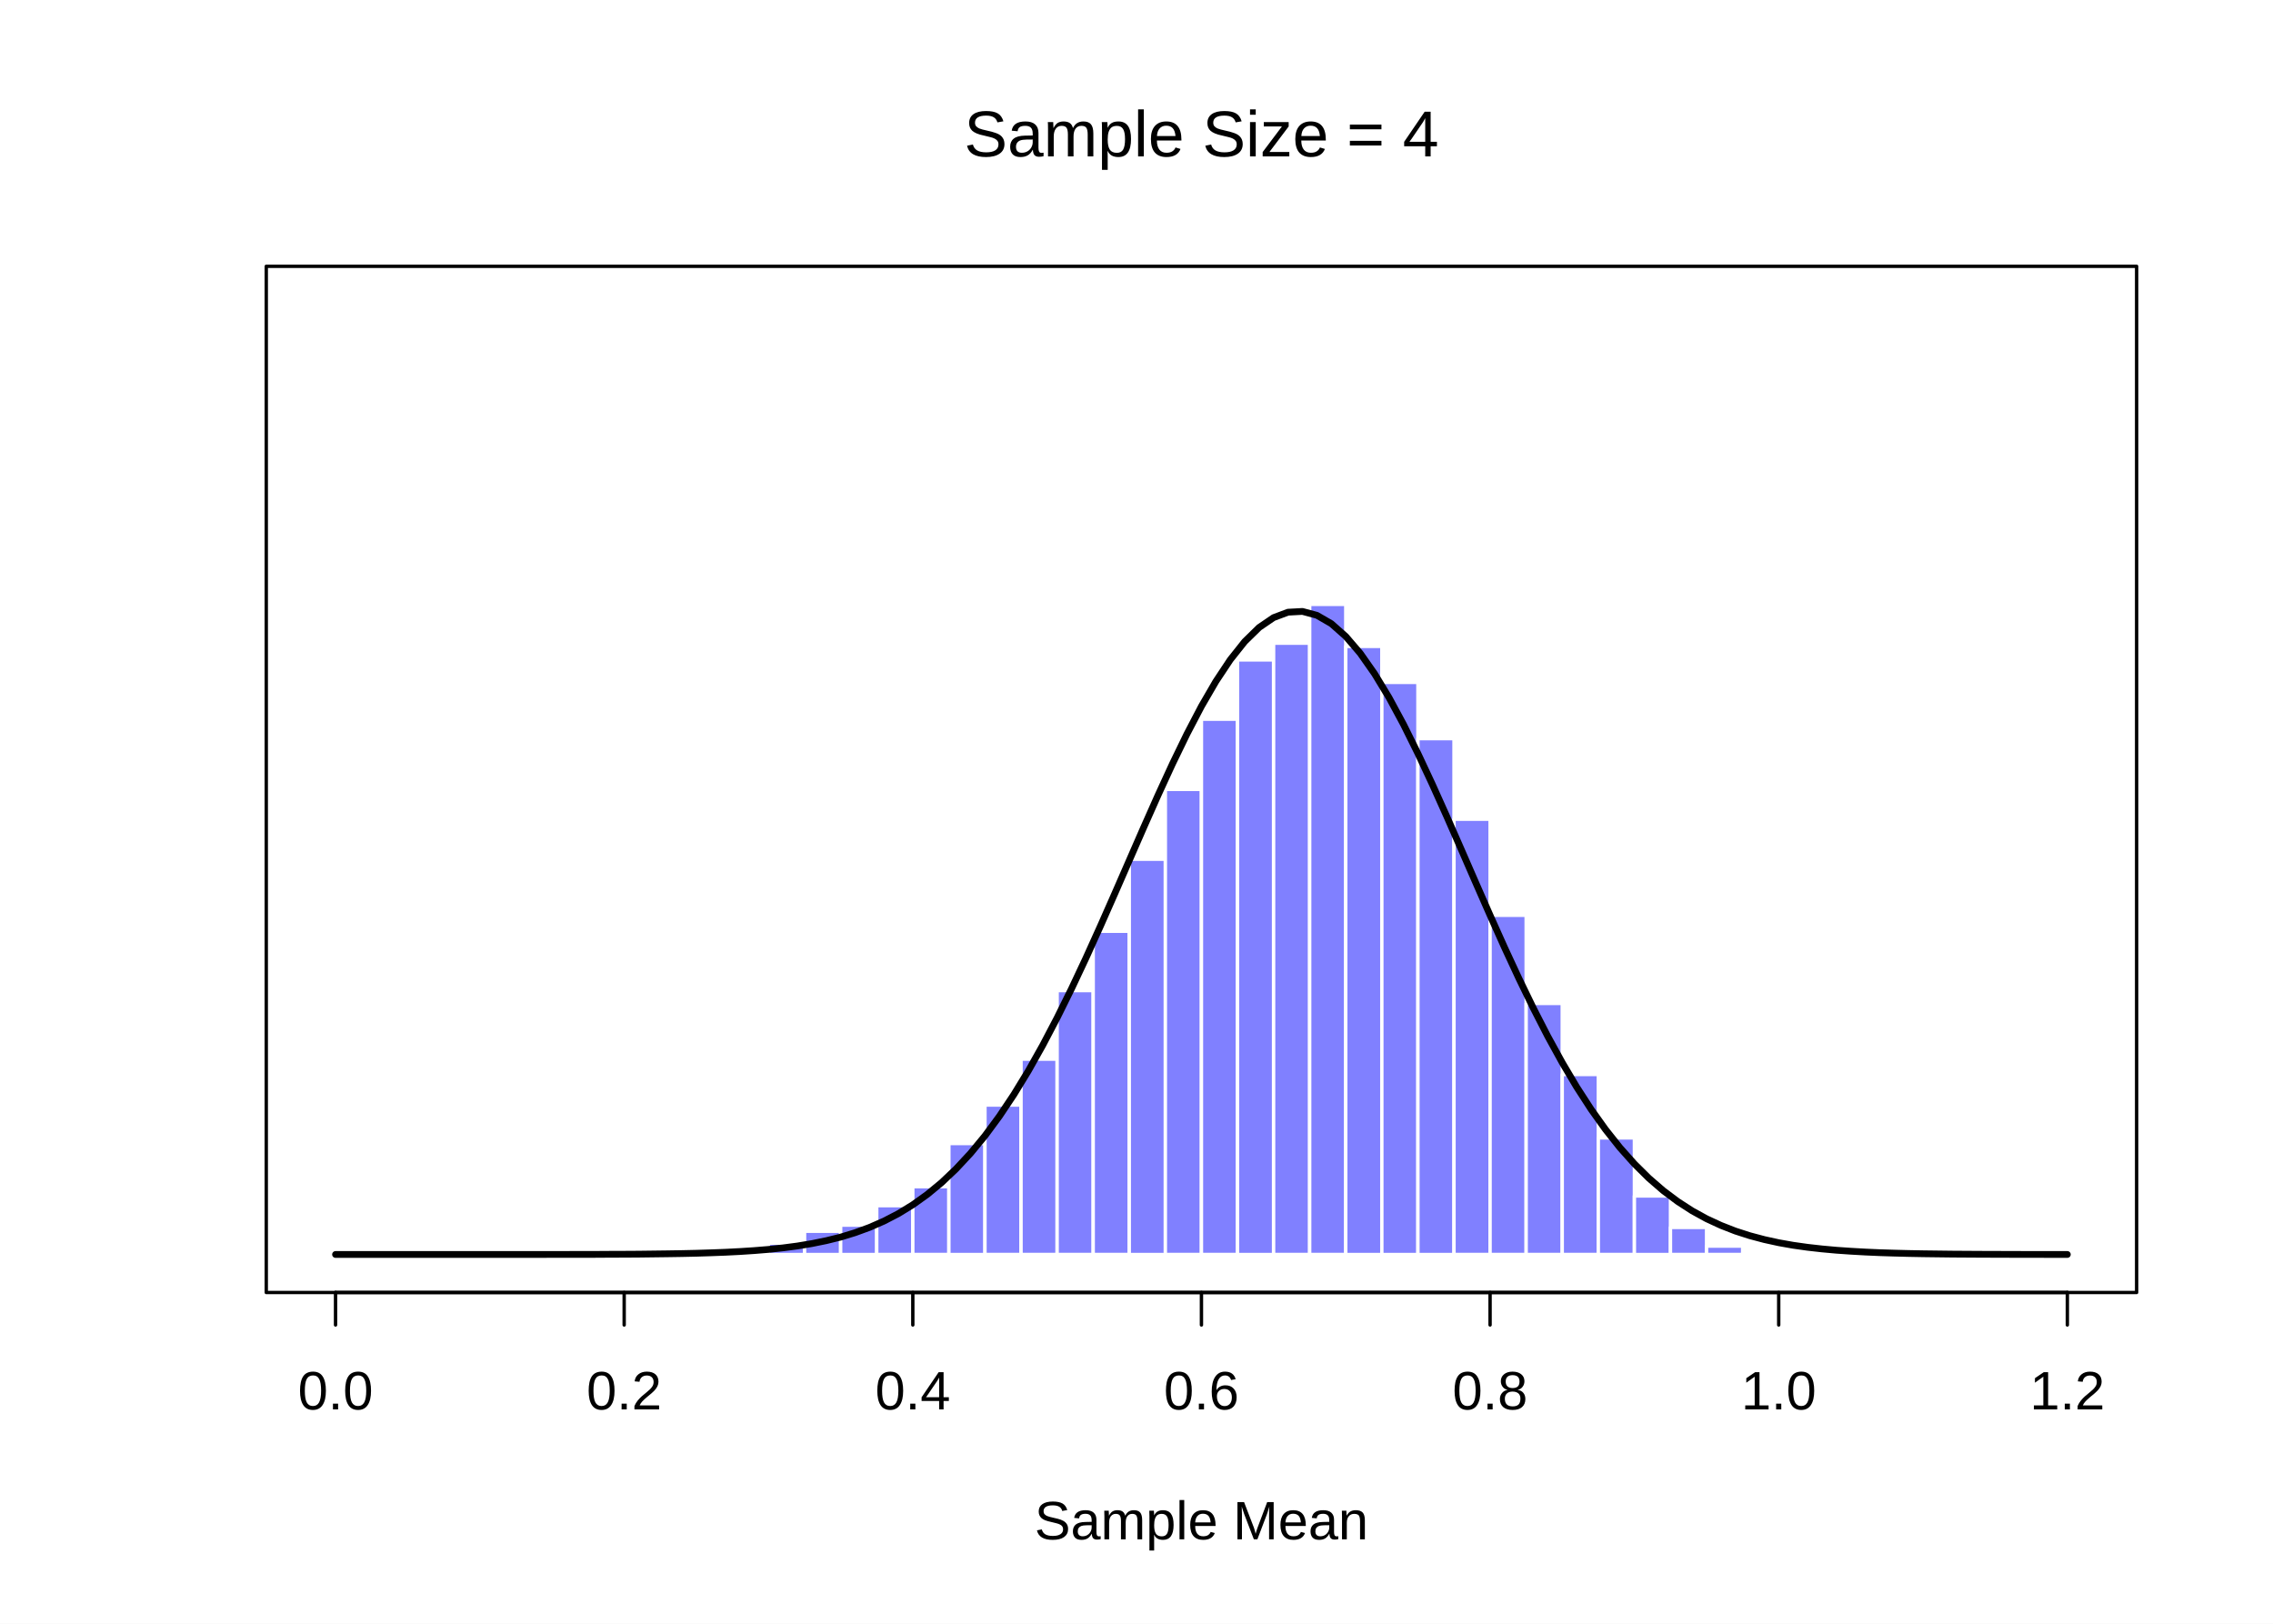
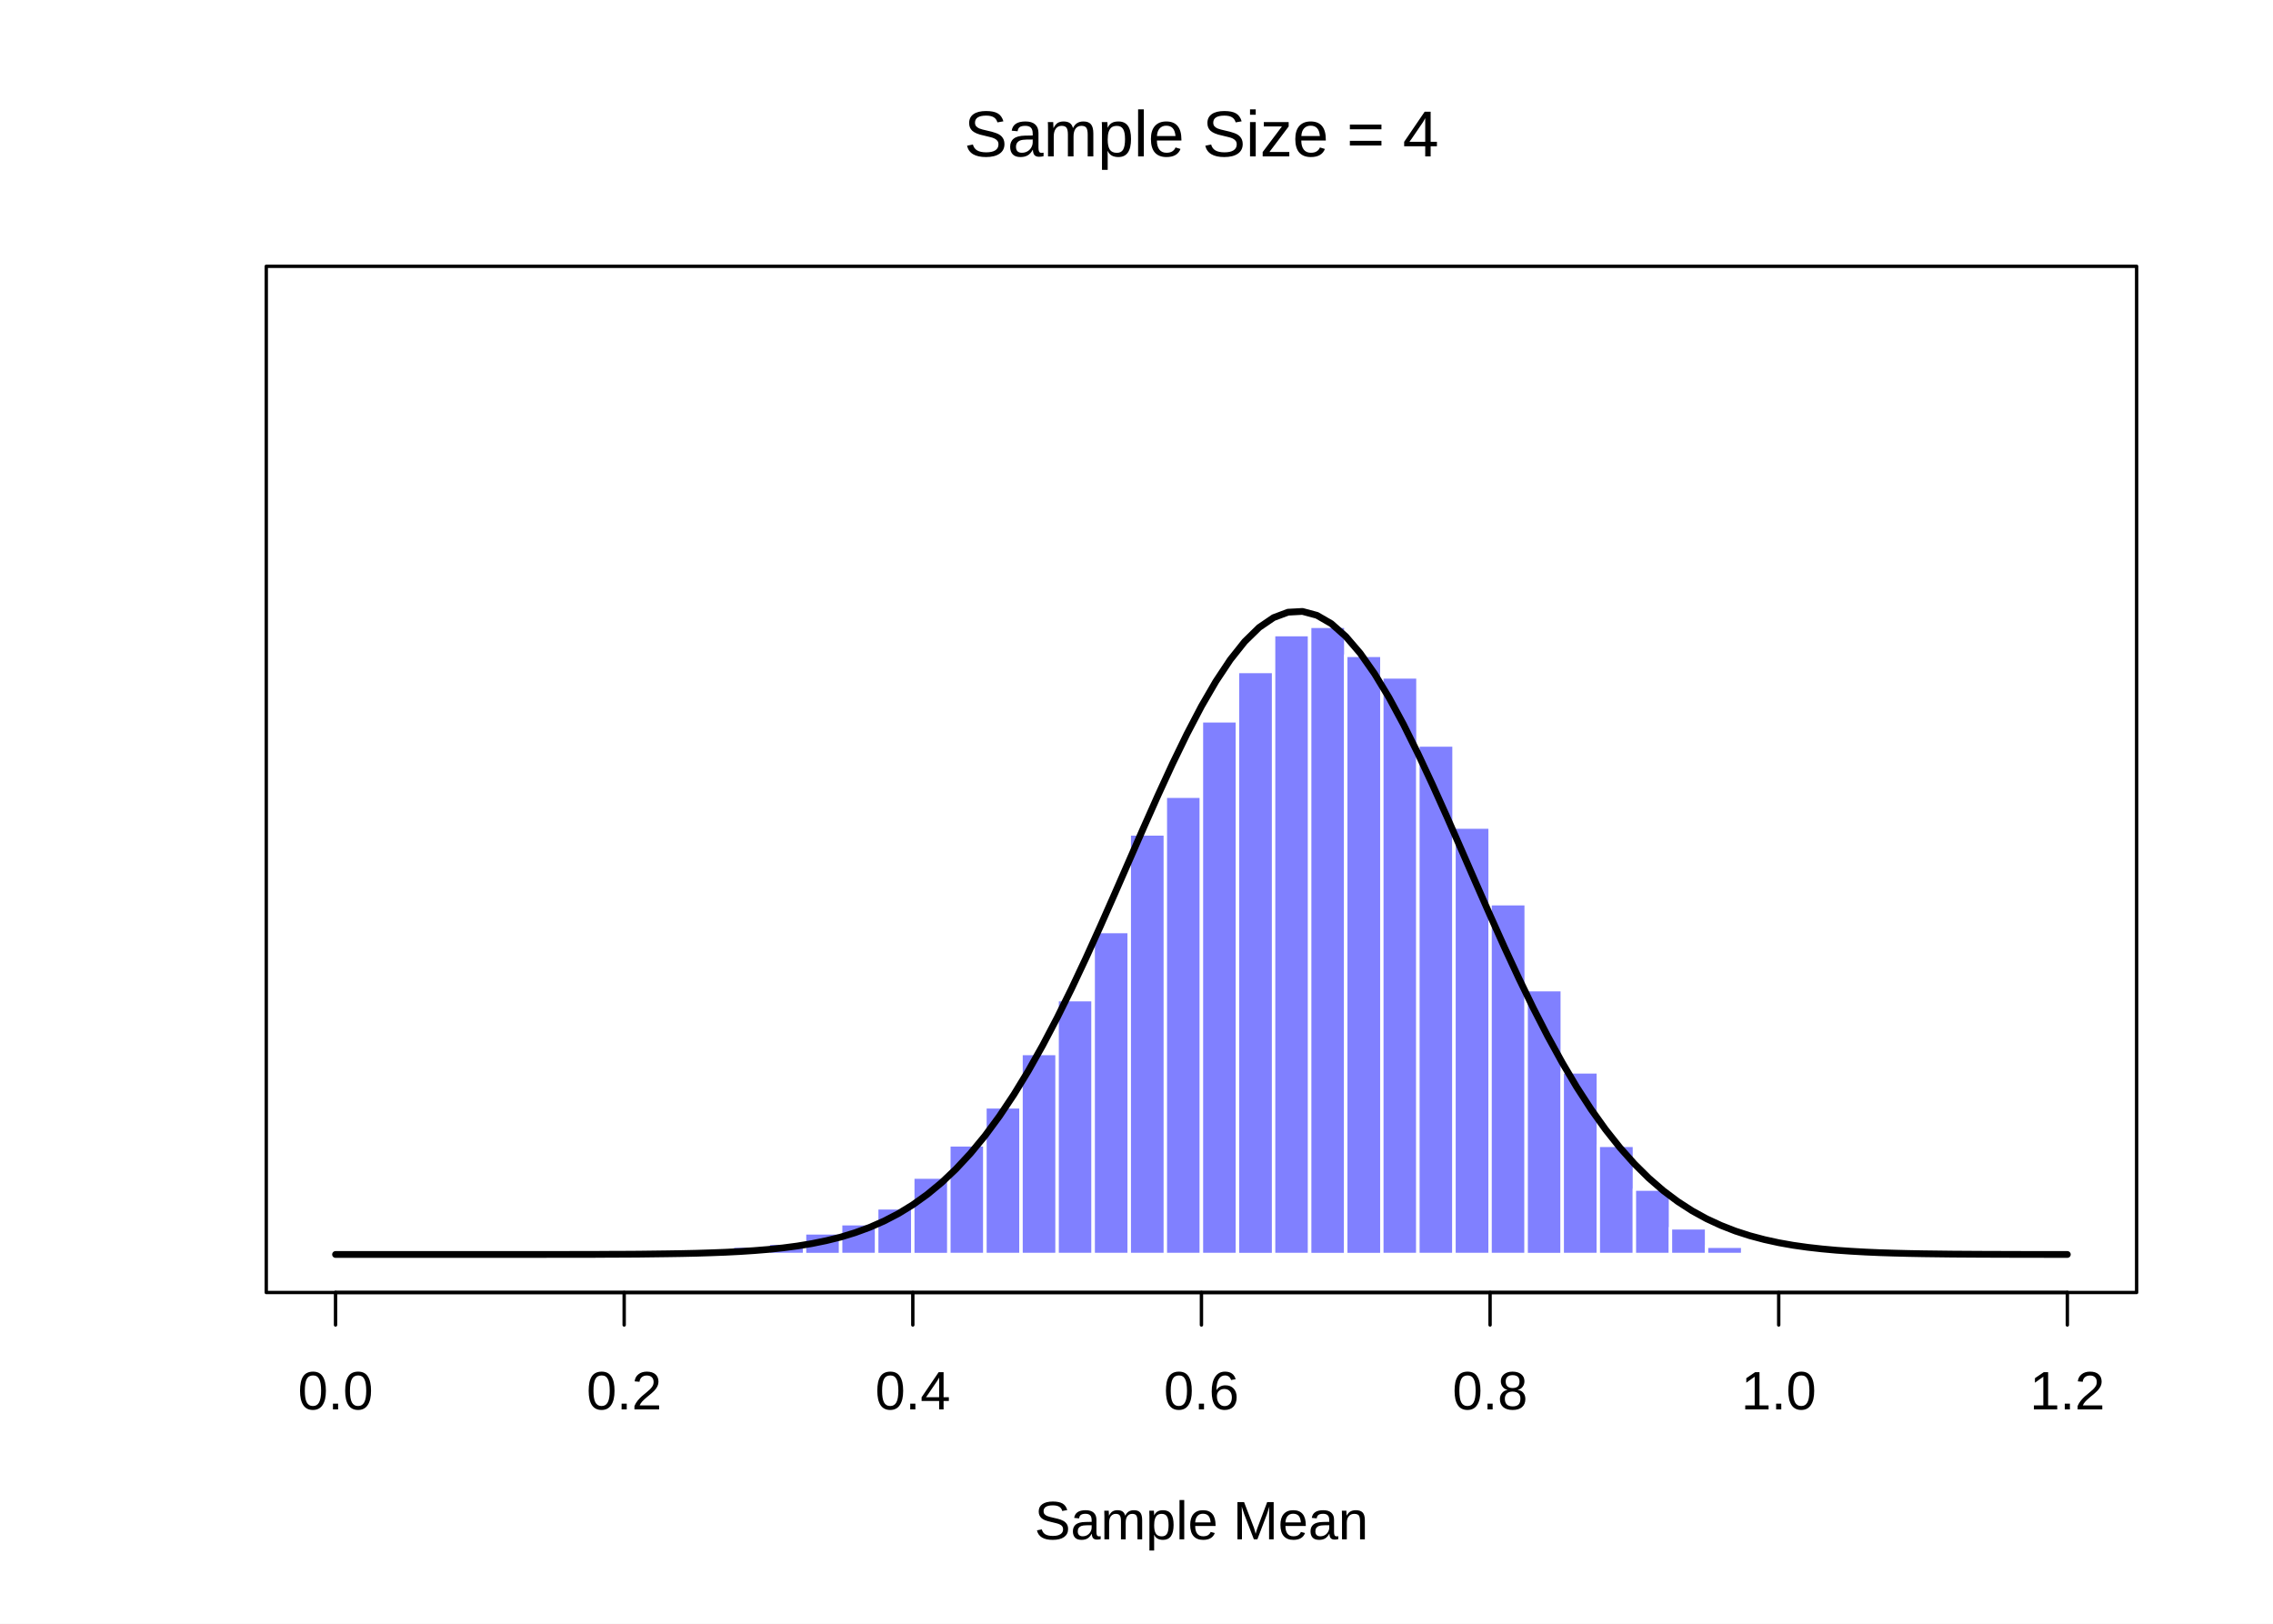
<svg xmlns="http://www.w3.org/2000/svg" class="svglite" width="504.00pt" height="360.00pt" viewBox="0 0 504.00 360.00">
  <defs>
    <style type="text/css">
    .svglite line, .svglite polyline, .svglite polygon, .svglite path, .svglite rect, .svglite circle {
      fill: none;
      stroke: #000000;
      stroke-linecap: round;
      stroke-linejoin: round;
      stroke-miterlimit: 10.00;
    }
    .svglite text {
      white-space: pre;
    }
  </style>
  </defs>
  <rect width="100%" height="100%" style="stroke: none; fill: #FFFFFF;" />
  <defs>
    <clipPath id="cpMC4wMHw1MDQuMDB8MC4wMHwzNjAuMDA=">
      <rect x="0.00" y="0.00" width="504.00" height="360.00" />
    </clipPath>
  </defs>
  <g clip-path="url(#cpMC4wMHw1MDQuMDB8MC4wMHwzNjAuMDA=)">
</g>
  <defs>
    <clipPath id="cpNTkuMDR8NDczLjc2fDU5LjA0fDI4Ni41Ng==">
      <rect x="59.04" y="59.04" width="414.72" height="227.52" />
    </clipPath>
  </defs>
  <g clip-path="url(#cpNTkuMDR8NDczLjc2fDU5LjA0fDI4Ni41Ng==)">
</g>
  <g clip-path="url(#cpMC4wMHw1MDQuMDB8MC4wMHwzNjAuMDA=)">
    <text x="266.40" y="34.68" text-anchor="middle" style="font-size: 14.40px; font-family: &quot;Arial&quot;;" textLength="105.19px" lengthAdjust="spacingAndGlyphs">Sample Size = 4</text>
    <text x="266.40" y="341.28" text-anchor="middle" style="font-size: 12.00px; font-family: &quot;Arial&quot;;" textLength="74.04px" lengthAdjust="spacingAndGlyphs">Sample Mean</text>
  </g>
  <g clip-path="url(#cpNTkuMDR8NDczLjc2fDU5LjA0fDI4Ni41Ng==)">
    <rect x="74.40" y="278.13" width="8.00" height="0.00" style="stroke-width: 0.75; stroke: #FFFFFF; fill: #8080FF;" />
    <rect x="82.40" y="278.13" width="8.00" height="0.00" style="stroke-width: 0.75; stroke: #FFFFFF; fill: #8080FF;" />
    <rect x="90.40" y="278.13" width="8.00" height="0.00" style="stroke-width: 0.75; stroke: #FFFFFF; fill: #8080FF;" />
    <rect x="98.40" y="278.13" width="8.00" height="0.00" style="stroke-width: 0.75; stroke: #FFFFFF; fill: #8080FF;" />
    <rect x="106.40" y="278.13" width="8.00" height="0.00" style="stroke-width: 0.75; stroke: #FFFFFF; fill: #8080FF;" />
-     <rect x="114.40" y="278.13" width="8.00" height="0.00" style="stroke-width: 0.75; stroke: #FFFFFF; fill: #8080FF;" />
-     <rect x="122.40" y="278.13" width="8.00" height="0.00" style="stroke-width: 0.75; stroke: #FFFFFF; fill: #8080FF;" />
-     <rect x="130.40" y="278.07" width="8.00" height="0.067" style="stroke-width: 0.75; stroke: #FFFFFF; fill: #8080FF;" />
+     <rect x="114.40" y="278.10" width="8.00" height="0.034" style="stroke-width: 0.75; stroke: #FFFFFF; fill: #8080FF;" />
+     <rect x="122.40" y="278.07" width="8.00" height="0.067" style="stroke-width: 0.75; stroke: #FFFFFF; fill: #8080FF;" />
+     <rect x="130.40" y="278.10" width="8.00" height="0.034" style="stroke-width: 0.75; stroke: #FFFFFF; fill: #8080FF;" />
    <rect x="138.40" y="278.03" width="8.00" height="0.10" style="stroke-width: 0.75; stroke: #FFFFFF; fill: #8080FF;" />
-     <rect x="146.40" y="277.93" width="8.00" height="0.20" style="stroke-width: 0.75; stroke: #FFFFFF; fill: #8080FF;" />
-     <rect x="154.40" y="277.32" width="8.00" height="0.81" style="stroke-width: 0.75; stroke: #FFFFFF; fill: #8080FF;" />
-     <rect x="162.40" y="276.41" width="8.00" height="1.72" style="stroke-width: 0.75; stroke: #FFFFFF; fill: #8080FF;" />
-     <rect x="170.40" y="275.61" width="8.00" height="2.53" style="stroke-width: 0.75; stroke: #FFFFFF; fill: #8080FF;" />
-     <rect x="178.40" y="272.98" width="8.00" height="5.16" style="stroke-width: 0.75; stroke: #FFFFFF; fill: #8080FF;" />
-     <rect x="186.40" y="271.63" width="8.00" height="6.51" style="stroke-width: 0.75; stroke: #FFFFFF; fill: #8080FF;" />
-     <rect x="194.40" y="267.31" width="8.00" height="10.82" style="stroke-width: 0.75; stroke: #FFFFFF; fill: #8080FF;" />
-     <rect x="202.40" y="263.10" width="8.00" height="15.03" style="stroke-width: 0.75; stroke: #FFFFFF; fill: #8080FF;" />
-     <rect x="210.40" y="253.53" width="8.00" height="24.61" style="stroke-width: 0.75; stroke: #FFFFFF; fill: #8080FF;" />
-     <rect x="218.40" y="245.00" width="8.00" height="33.13" style="stroke-width: 0.75; stroke: #FFFFFF; fill: #8080FF;" />
-     <rect x="226.40" y="234.82" width="8.00" height="43.31" style="stroke-width: 0.75; stroke: #FFFFFF; fill: #8080FF;" />
-     <rect x="234.40" y="219.62" width="8.00" height="58.51" style="stroke-width: 0.75; stroke: #FFFFFF; fill: #8080FF;" />
-     <rect x="242.40" y="206.47" width="8.00" height="71.66" style="stroke-width: 0.75; stroke: #FFFFFF; fill: #8080FF;" />
-     <rect x="250.40" y="190.50" width="8.00" height="87.64" style="stroke-width: 0.75; stroke: #FFFFFF; fill: #8080FF;" />
-     <rect x="258.40" y="175.02" width="8.00" height="103.11" style="stroke-width: 0.75; stroke: #FFFFFF; fill: #8080FF;" />
-     <rect x="266.40" y="159.45" width="8.00" height="118.68" style="stroke-width: 0.75; stroke: #FFFFFF; fill: #8080FF;" />
-     <rect x="274.40" y="146.31" width="8.00" height="131.83" style="stroke-width: 0.75; stroke: #FFFFFF; fill: #8080FF;" />
-     <rect x="282.40" y="142.60" width="8.00" height="135.53" style="stroke-width: 0.75; stroke: #FFFFFF; fill: #8080FF;" />
-     <rect x="290.40" y="134.00" width="8.00" height="144.13" style="stroke-width: 0.75; stroke: #FFFFFF; fill: #8080FF;" />
-     <rect x="298.40" y="143.31" width="8.00" height="134.83" style="stroke-width: 0.75; stroke: #FFFFFF; fill: #8080FF;" />
-     <rect x="306.40" y="151.30" width="8.00" height="126.84" style="stroke-width: 0.75; stroke: #FFFFFF; fill: #8080FF;" />
-     <rect x="314.40" y="163.77" width="8.00" height="114.37" style="stroke-width: 0.75; stroke: #FFFFFF; fill: #8080FF;" />
-     <rect x="322.40" y="181.63" width="8.00" height="96.50" style="stroke-width: 0.75; stroke: #FFFFFF; fill: #8080FF;" />
-     <rect x="330.40" y="202.93" width="8.00" height="75.20" style="stroke-width: 0.75; stroke: #FFFFFF; fill: #8080FF;" />
-     <rect x="338.40" y="222.48" width="8.00" height="55.65" style="stroke-width: 0.75; stroke: #FFFFFF; fill: #8080FF;" />
-     <rect x="346.40" y="238.22" width="8.00" height="39.91" style="stroke-width: 0.75; stroke: #FFFFFF; fill: #8080FF;" />
-     <rect x="354.40" y="252.28" width="8.00" height="25.85" style="stroke-width: 0.75; stroke: #FFFFFF; fill: #8080FF;" />
-     <rect x="362.40" y="265.16" width="8.00" height="12.98" style="stroke-width: 0.75; stroke: #FFFFFF; fill: #8080FF;" />
-     <rect x="370.40" y="272.13" width="8.00" height="6.00" style="stroke-width: 0.75; stroke: #FFFFFF; fill: #8080FF;" />
-     <rect x="378.40" y="276.28" width="8.00" height="1.85" style="stroke-width: 0.75; stroke: #FFFFFF; fill: #8080FF;" />
-     <rect x="386.40" y="277.86" width="8.00" height="0.27" style="stroke-width: 0.75; stroke: #FFFFFF; fill: #8080FF;" />
+     <rect x="146.40" y="277.90" width="8.00" height="0.24" style="stroke-width: 0.75; stroke: #FFFFFF; fill: #8080FF;" />
+     <rect x="154.40" y="277.59" width="8.00" height="0.54" style="stroke-width: 0.75; stroke: #FFFFFF; fill: #8080FF;" />
+     <rect x="162.40" y="276.28" width="8.00" height="1.85" style="stroke-width: 0.75; stroke: #FFFFFF; fill: #8080FF;" />
+     <rect x="170.40" y="275.64" width="8.00" height="2.49" style="stroke-width: 0.75; stroke: #FFFFFF; fill: #8080FF;" />
+     <rect x="178.40" y="273.35" width="8.00" height="4.79" style="stroke-width: 0.75; stroke: #FFFFFF; fill: #8080FF;" />
+     <rect x="186.40" y="271.32" width="8.00" height="6.81" style="stroke-width: 0.75; stroke: #FFFFFF; fill: #8080FF;" />
+     <rect x="194.40" y="267.79" width="8.00" height="10.35" style="stroke-width: 0.75; stroke: #FFFFFF; fill: #8080FF;" />
+     <rect x="202.40" y="260.98" width="8.00" height="17.16" style="stroke-width: 0.75; stroke: #FFFFFF; fill: #8080FF;" />
+     <rect x="210.40" y="253.83" width="8.00" height="24.30" style="stroke-width: 0.75; stroke: #FFFFFF; fill: #8080FF;" />
+     <rect x="218.40" y="245.40" width="8.00" height="32.73" style="stroke-width: 0.75; stroke: #FFFFFF; fill: #8080FF;" />
+     <rect x="226.40" y="233.57" width="8.00" height="44.56" style="stroke-width: 0.75; stroke: #FFFFFF; fill: #8080FF;" />
+     <rect x="234.40" y="221.64" width="8.00" height="56.49" style="stroke-width: 0.75; stroke: #FFFFFF; fill: #8080FF;" />
+     <rect x="242.40" y="206.54" width="8.00" height="71.59" style="stroke-width: 0.75; stroke: #FFFFFF; fill: #8080FF;" />
+     <rect x="250.40" y="184.90" width="8.00" height="93.23" style="stroke-width: 0.75; stroke: #FFFFFF; fill: #8080FF;" />
+     <rect x="258.40" y="176.54" width="8.00" height="101.59" style="stroke-width: 0.75; stroke: #FFFFFF; fill: #8080FF;" />
+     <rect x="266.40" y="159.82" width="8.00" height="118.31" style="stroke-width: 0.75; stroke: #FFFFFF; fill: #8080FF;" />
+     <rect x="274.40" y="148.87" width="8.00" height="129.27" style="stroke-width: 0.75; stroke: #FFFFFF; fill: #8080FF;" />
+     <rect x="282.40" y="140.71" width="8.00" height="137.42" style="stroke-width: 0.75; stroke: #FFFFFF; fill: #8080FF;" />
+     <rect x="290.40" y="138.86" width="8.00" height="139.28" style="stroke-width: 0.75; stroke: #FFFFFF; fill: #8080FF;" />
+     <rect x="298.40" y="145.30" width="8.00" height="132.84" style="stroke-width: 0.75; stroke: #FFFFFF; fill: #8080FF;" />
+     <rect x="306.40" y="150.08" width="8.00" height="128.05" style="stroke-width: 0.75; stroke: #FFFFFF; fill: #8080FF;" />
+     <rect x="314.40" y="165.18" width="8.00" height="112.95" style="stroke-width: 0.75; stroke: #FFFFFF; fill: #8080FF;" />
+     <rect x="322.40" y="183.38" width="8.00" height="94.75" style="stroke-width: 0.75; stroke: #FFFFFF; fill: #8080FF;" />
+     <rect x="330.40" y="200.37" width="8.00" height="77.76" style="stroke-width: 0.75; stroke: #FFFFFF; fill: #8080FF;" />
+     <rect x="338.40" y="219.42" width="8.00" height="58.72" style="stroke-width: 0.75; stroke: #FFFFFF; fill: #8080FF;" />
+     <rect x="346.40" y="237.65" width="8.00" height="40.48" style="stroke-width: 0.75; stroke: #FFFFFF; fill: #8080FF;" />
+     <rect x="354.40" y="253.93" width="8.00" height="24.20" style="stroke-width: 0.75; stroke: #FFFFFF; fill: #8080FF;" />
+     <rect x="362.40" y="263.64" width="8.00" height="14.49" style="stroke-width: 0.75; stroke: #FFFFFF; fill: #8080FF;" />
+     <rect x="370.40" y="272.23" width="8.00" height="5.90" style="stroke-width: 0.75; stroke: #FFFFFF; fill: #8080FF;" />
+     <rect x="378.40" y="276.31" width="8.00" height="1.82" style="stroke-width: 0.75; stroke: #FFFFFF; fill: #8080FF;" />
+     <rect x="386.40" y="278.00" width="8.00" height="0.13" style="stroke-width: 0.75; stroke: #FFFFFF; fill: #8080FF;" />
  </g>
  <g clip-path="url(#cpMC4wMHw1MDQuMDB8MC4wMHwzNjAuMDA=)">
    <polygon points="59.04,286.56 473.76,286.56 473.76,59.04 59.04,59.04 " style="stroke-width: 0.75;" />
    <line x1="74.40" y1="286.56" x2="458.40" y2="286.56" style="stroke-width: 0.75;" />
    <line x1="74.40" y1="286.56" x2="74.40" y2="293.76" style="stroke-width: 0.75;" />
    <line x1="138.40" y1="286.56" x2="138.40" y2="293.76" style="stroke-width: 0.75;" />
    <line x1="202.40" y1="286.56" x2="202.40" y2="293.76" style="stroke-width: 0.75;" />
    <line x1="266.40" y1="286.56" x2="266.40" y2="293.76" style="stroke-width: 0.75;" />
    <line x1="330.40" y1="286.56" x2="330.40" y2="293.76" style="stroke-width: 0.75;" />
    <line x1="394.40" y1="286.56" x2="394.40" y2="293.76" style="stroke-width: 0.75;" />
    <line x1="458.40" y1="286.56" x2="458.40" y2="293.76" style="stroke-width: 0.75;" />
    <text x="74.40" y="312.48" text-anchor="middle" style="font-size: 12.00px; font-family: &quot;Arial&quot;;" textLength="16.68px" lengthAdjust="spacingAndGlyphs">0.0</text>
    <text x="138.40" y="312.48" text-anchor="middle" style="font-size: 12.00px; font-family: &quot;Arial&quot;;" textLength="16.68px" lengthAdjust="spacingAndGlyphs">0.2</text>
    <text x="202.40" y="312.48" text-anchor="middle" style="font-size: 12.00px; font-family: &quot;Arial&quot;;" textLength="16.68px" lengthAdjust="spacingAndGlyphs">0.4</text>
    <text x="266.40" y="312.48" text-anchor="middle" style="font-size: 12.00px; font-family: &quot;Arial&quot;;" textLength="16.68px" lengthAdjust="spacingAndGlyphs">0.6</text>
    <text x="330.40" y="312.48" text-anchor="middle" style="font-size: 12.00px; font-family: &quot;Arial&quot;;" textLength="16.68px" lengthAdjust="spacingAndGlyphs">0.8</text>
    <text x="394.40" y="312.48" text-anchor="middle" style="font-size: 12.00px; font-family: &quot;Arial&quot;;" textLength="16.68px" lengthAdjust="spacingAndGlyphs">1.0</text>
    <text x="458.40" y="312.48" text-anchor="middle" style="font-size: 12.00px; font-family: &quot;Arial&quot;;" textLength="16.68px" lengthAdjust="spacingAndGlyphs">1.2</text>
  </g>
  <g clip-path="url(#cpNTkuMDR8NDczLjc2fDU5LjA0fDI4Ni41Ng==)">
    <polyline points="74.40,278.13 77.60,278.13 80.80,278.13 84.00,278.13 87.20,278.13 90.40,278.13 93.60,278.13 96.80,278.13 100.00,278.13 103.20,278.13 106.40,278.13 109.60,278.13 112.80,278.13 116.00,278.13 119.20,278.13 122.40,278.12 125.60,278.12 128.80,278.11 132.00,278.11 135.20,278.09 138.40,278.08 141.60,278.06 144.80,278.02 148.00,277.98 151.20,277.93 154.40,277.86 157.60,277.76 160.80,277.64 164.00,277.48 167.20,277.27 170.40,277.01 173.60,276.67 176.80,276.25 180.00,275.72 183.20,275.07 186.40,274.28 189.60,273.30 192.80,272.13 196.00,270.73 199.20,269.07 202.40,267.11 205.60,264.82 208.80,262.18 212.00,259.14 215.20,255.70 218.40,251.82 221.60,247.48 224.80,242.69 228.00,237.45 231.20,231.76 234.40,225.66 237.60,219.19 240.80,212.39 244.00,205.32 247.20,198.08 250.40,190.76 253.60,183.44 256.80,176.25 260.00,169.30 263.20,162.71 266.40,156.59 269.60,151.08 272.80,146.26 276.00,142.24 279.20,139.11 282.40,136.93 285.60,135.73 288.80,135.56 292.00,136.42 295.20,138.27 298.40,141.10 301.60,144.83 304.80,149.39 308.00,154.68 311.20,160.61 314.40,167.06 317.60,173.90 320.80,181.02 324.00,188.31 327.20,195.65 330.40,202.93 333.60,210.06 336.80,216.95 340.00,223.54 343.20,229.78 346.40,235.60 349.60,241.00 352.80,245.94 356.00,250.42 359.20,254.45 362.40,258.04 365.60,261.21 368.80,263.98 372.00,266.38 375.20,268.45 378.40,270.21 381.60,271.69 384.80,272.94 388.00,273.97 391.20,274.82 394.40,275.52 397.60,276.09 400.80,276.54 404.00,276.90 407.20,277.19 410.40,277.41 413.60,277.59 416.80,277.73 420.00,277.83 423.20,277.91 426.40,277.97 429.60,278.01 432.80,278.05 436.00,278.07 439.20,278.09 442.40,278.10 445.60,278.11 448.80,278.12 452.00,278.12 455.20,278.13 458.40,278.13 " style="stroke-width: 1.50;" />
  </g>
</svg>
